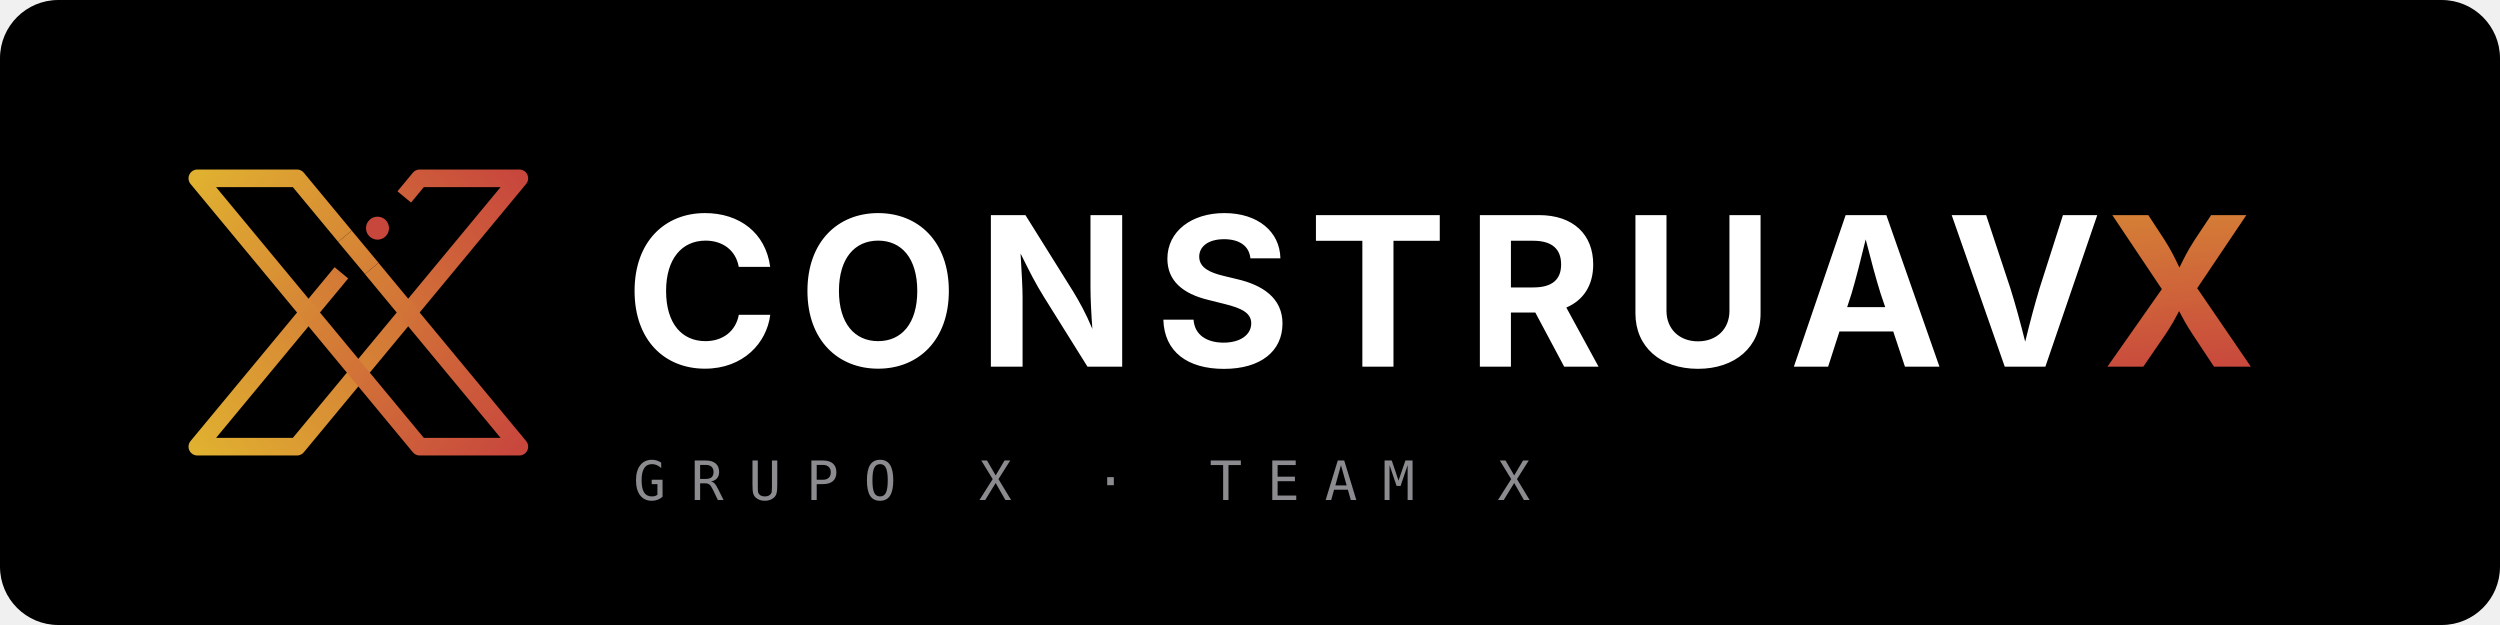
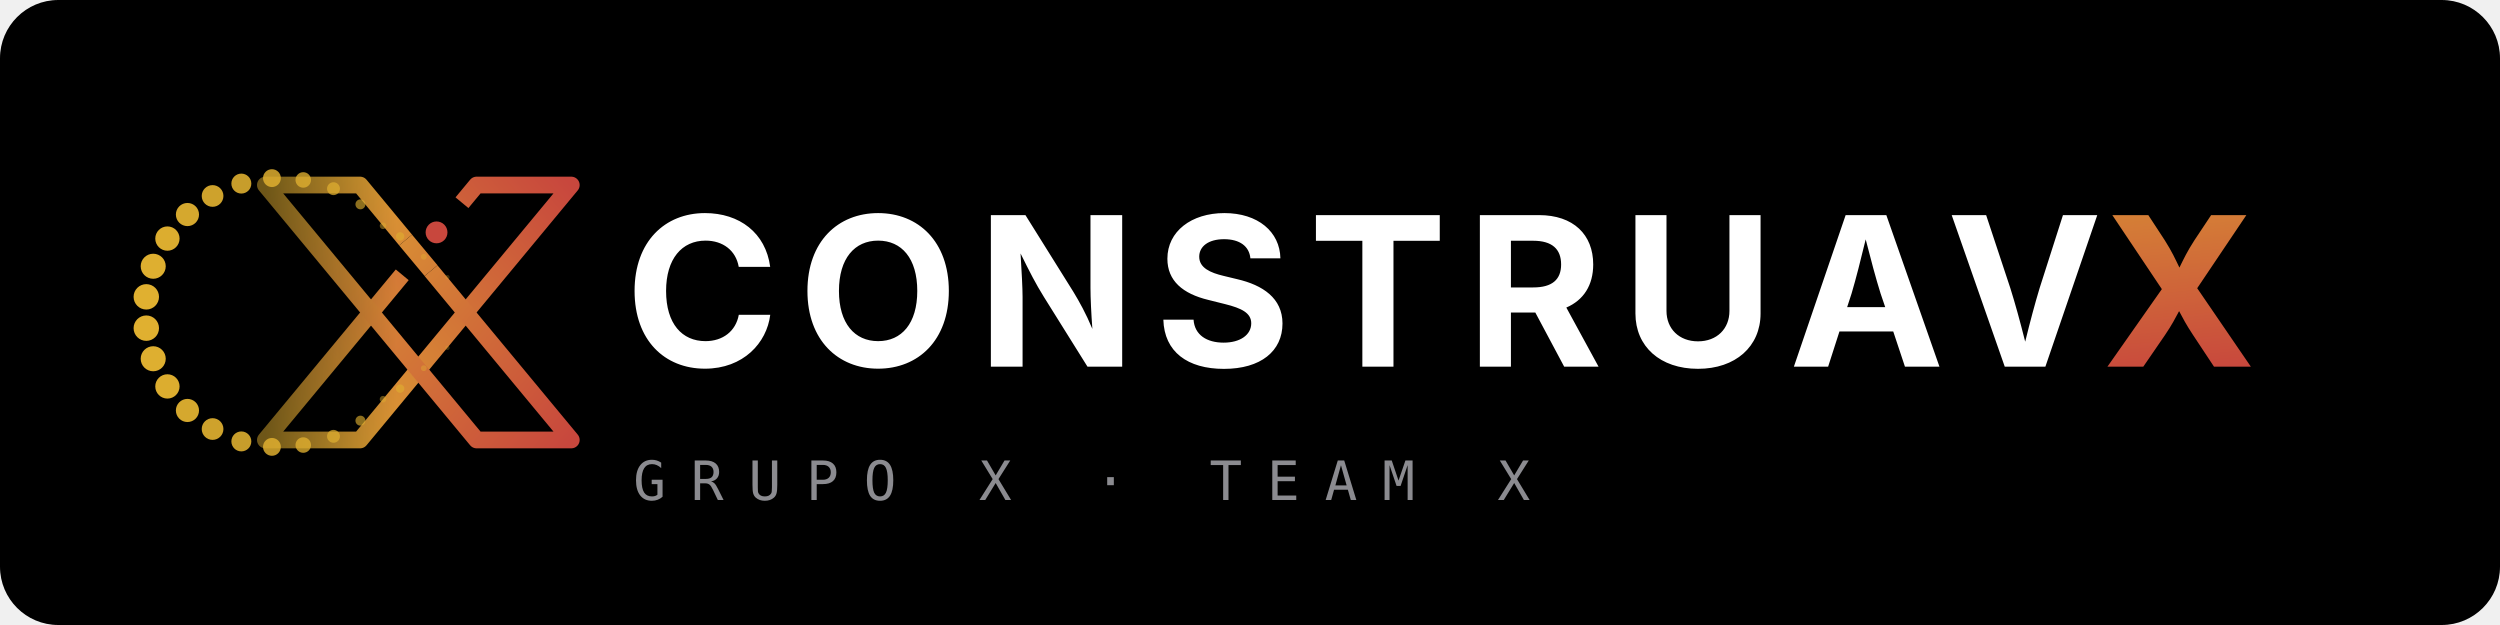
<svg xmlns="http://www.w3.org/2000/svg" viewBox="0 0 600 150">
  <rect width="600" height="150" rx="14" fill="#000" />
-   <g transform="translate(40.0 29.0) scale(0.920)">
+   <g transform="translate(56.7 31.3) scale(0.874)">
    <defs>
-       <linearGradient id="g1" gradientUnits="userSpaceOnUse" x1="8" y1="15" x2="92" y2="85">
+       <linearGradient id="cg" gradientUnits="userSpaceOnUse" x1="-25" y1="0" x2="50" y2="0">
        <stop offset="0" stop-color="#E0B030" />
-         <stop offset="1" stop-color="#C8473D" />
-       </linearGradient>
-       <linearGradient id="g2" gradientUnits="userSpaceOnUse" x1="92" y1="15" x2="8" y2="85">
-         <stop offset="0" stop-color="#C8473D" />
        <stop offset="1" stop-color="#E0B030" />
      </linearGradient>
    </defs>
-     <g fill="none" stroke-width="4.6" stroke-linejoin="round" stroke-linecap="round">
-       <polygon points="66,15 92,15 34,85 8,85" stroke="url(#g2)" />
-       <polygon points="8,15 34,15 92,85 66,85" stroke="url(#g1)" />
-       <line x1="62.4" y1="20.2" x2="46" y2="40" stroke="#000" stroke-width="7.4" stroke-linecap="butt" />
-       <line x1="46.5" y1="30.1" x2="53.5" y2="38.5" stroke="#000" stroke-width="8.6" stroke-linecap="butt" />
-       <line x1="46.5" y1="30.1" x2="53.5" y2="38.5" stroke="url(#g1)" stroke-width="4.6" stroke-linecap="butt" />
+     <g transform="translate(0 0) scale(1)">
+       <defs>
+         <linearGradient id="fg" gradientUnits="userSpaceOnUse" x1="8" y1="0" x2="44" y2="0">
+           <stop offset="0" stop-color="#7d7d7d" />
+           <stop offset="1" stop-color="#fff" />
+         </linearGradient>
+         <mask id="fm" maskUnits="userSpaceOnUse" x="-40" y="-10" width="170" height="120">
+           <rect x="-40" y="-10" width="170" height="120" fill="url(#fg)" />
+         </mask>
+         <linearGradient id="g1" gradientUnits="userSpaceOnUse" x1="8" y1="15" x2="92" y2="85">
+           <stop offset="0" stop-color="#E0B030" />
+           <stop offset="1" stop-color="#C8473D" />
+         </linearGradient>
+         <linearGradient id="g2" gradientUnits="userSpaceOnUse" x1="92" y1="15" x2="8" y2="85">
+           <stop offset="0" stop-color="#C8473D" />
+           <stop offset="1" stop-color="#E0B030" />
+         </linearGradient>
+       </defs>
+       <g fill="none" stroke-width="4.6" stroke-linejoin="round" stroke-linecap="round" mask="url(#fm)">
+         <polygon points="66,15 92,15 34,85 8,85" stroke="url(#g2)" />
+         <polygon points="8,15 34,15 92,85 66,85" stroke="url(#g1)" />
+         <line x1="62.4" y1="20.2" x2="46" y2="40" stroke="#000" stroke-width="7.4" stroke-linecap="butt" />
+         <line x1="46.5" y1="30.1" x2="53.5" y2="38.5" stroke="#000" stroke-width="8.6" stroke-linecap="butt" />
+         <line x1="46.5" y1="30.1" x2="53.5" y2="38.5" stroke="url(#g1)" stroke-width="4.6" stroke-linecap="butt" />
+       </g>
+       <circle cx="55" cy="28" r="3" fill="#C8473D" />
    </g>
-     <circle cx="55" cy="28" r="3" fill="#C8473D" />
+     <circle cx="40.3" cy="26.2" r="0.90" fill="url(#cg)" opacity="0.45" />
+     <circle cx="34.1" cy="20.3" r="1.37" fill="url(#cg)" opacity="0.63" />
+     <circle cx="26.7" cy="16.0" r="1.77" fill="url(#cg)" opacity="0.71" />
+     <circle cx="18.4" cy="13.6" r="2.13" fill="url(#cg)" opacity="0.78" />
+     <circle cx="9.8" cy="13.1" r="2.45" fill="url(#cg)" opacity="0.84" />
+     <circle cx="1.4" cy="14.6" r="2.74" fill="url(#cg)" opacity="0.89" />
+     <circle cx="-6.5" cy="18.0" r="2.98" fill="url(#cg)" opacity="0.92" />
+     <circle cx="-13.4" cy="23.1" r="3.18" fill="url(#cg)" opacity="0.95" />
+     <circle cx="-18.9" cy="29.7" r="3.34" fill="url(#cg)" opacity="0.98" />
+     <circle cx="-22.8" cy="37.3" r="3.44" fill="url(#cg)" opacity="0.99" />
+     <circle cx="-24.7" cy="45.7" r="3.49" fill="url(#cg)" opacity="1.00" />
+     <circle cx="-24.7" cy="54.3" r="3.49" fill="url(#cg)" opacity="1.00" />
+     <circle cx="-22.8" cy="62.7" r="3.44" fill="url(#cg)" opacity="0.99" />
+     <circle cx="-18.9" cy="70.3" r="3.34" fill="url(#cg)" opacity="0.98" />
+     <circle cx="-13.4" cy="76.9" r="3.18" fill="url(#cg)" opacity="0.95" />
+     <circle cx="-6.5" cy="82.0" r="2.98" fill="url(#cg)" opacity="0.92" />
+     <circle cx="1.4" cy="85.4" r="2.74" fill="url(#cg)" opacity="0.89" />
+     <circle cx="9.8" cy="86.9" r="2.45" fill="url(#cg)" opacity="0.84" />
+     <circle cx="18.4" cy="86.4" r="2.13" fill="url(#cg)" opacity="0.78" />
+     <circle cx="26.7" cy="84.0" r="1.77" fill="url(#cg)" opacity="0.71" />
+     <circle cx="34.1" cy="79.7" r="1.37" fill="url(#cg)" opacity="0.63" />
+     <circle cx="40.3" cy="73.8" r="0.90" fill="url(#cg)" opacity="0.45" />
+     <circle cx="45.0" cy="29.1" r="1.15" fill="#E0B030" opacity="0.55" />
+     <circle cx="51.5" cy="34.7" r="0.80" fill="#E0B030" opacity="0.40" />
+     <circle cx="58.0" cy="40.3" r="0.60" fill="#E0B030" opacity="0.25" />
+     <circle cx="45.0" cy="70.9" r="1.15" fill="#E0B030" opacity="0.55" />
+     <circle cx="51.5" cy="65.3" r="0.80" fill="#E0B030" opacity="0.40" />
+     <circle cx="58.0" cy="59.7" r="0.60" fill="#E0B030" opacity="0.25" />
  </g>
  <defs>
    <linearGradient id="wg" x1="0" y1="0" x2="1" y2="1">
      <stop offset="0" stop-color="#E0B030" />
      <stop offset="1" stop-color="#C8473D" />
    </linearGradient>
  </defs>
  <text x="150" y="88" text-anchor="start" font-family="'Montserrat','Inter','Helvetica Neue',Arial,sans-serif" font-weight="700" font-size="50" letter-spacing="4.5" fill="#fff">CONSTRUAV<tspan fill="url(#wg)">X</tspan>
  </text>
  <text x="152" y="120" text-anchor="start" font-family="'JetBrains Mono','DejaVu Sans Mono',monospace" font-weight="400" font-size="13" fill="#8b8b90" letter-spacing="6">GRUPO X · TEAM X</text>
</svg>
